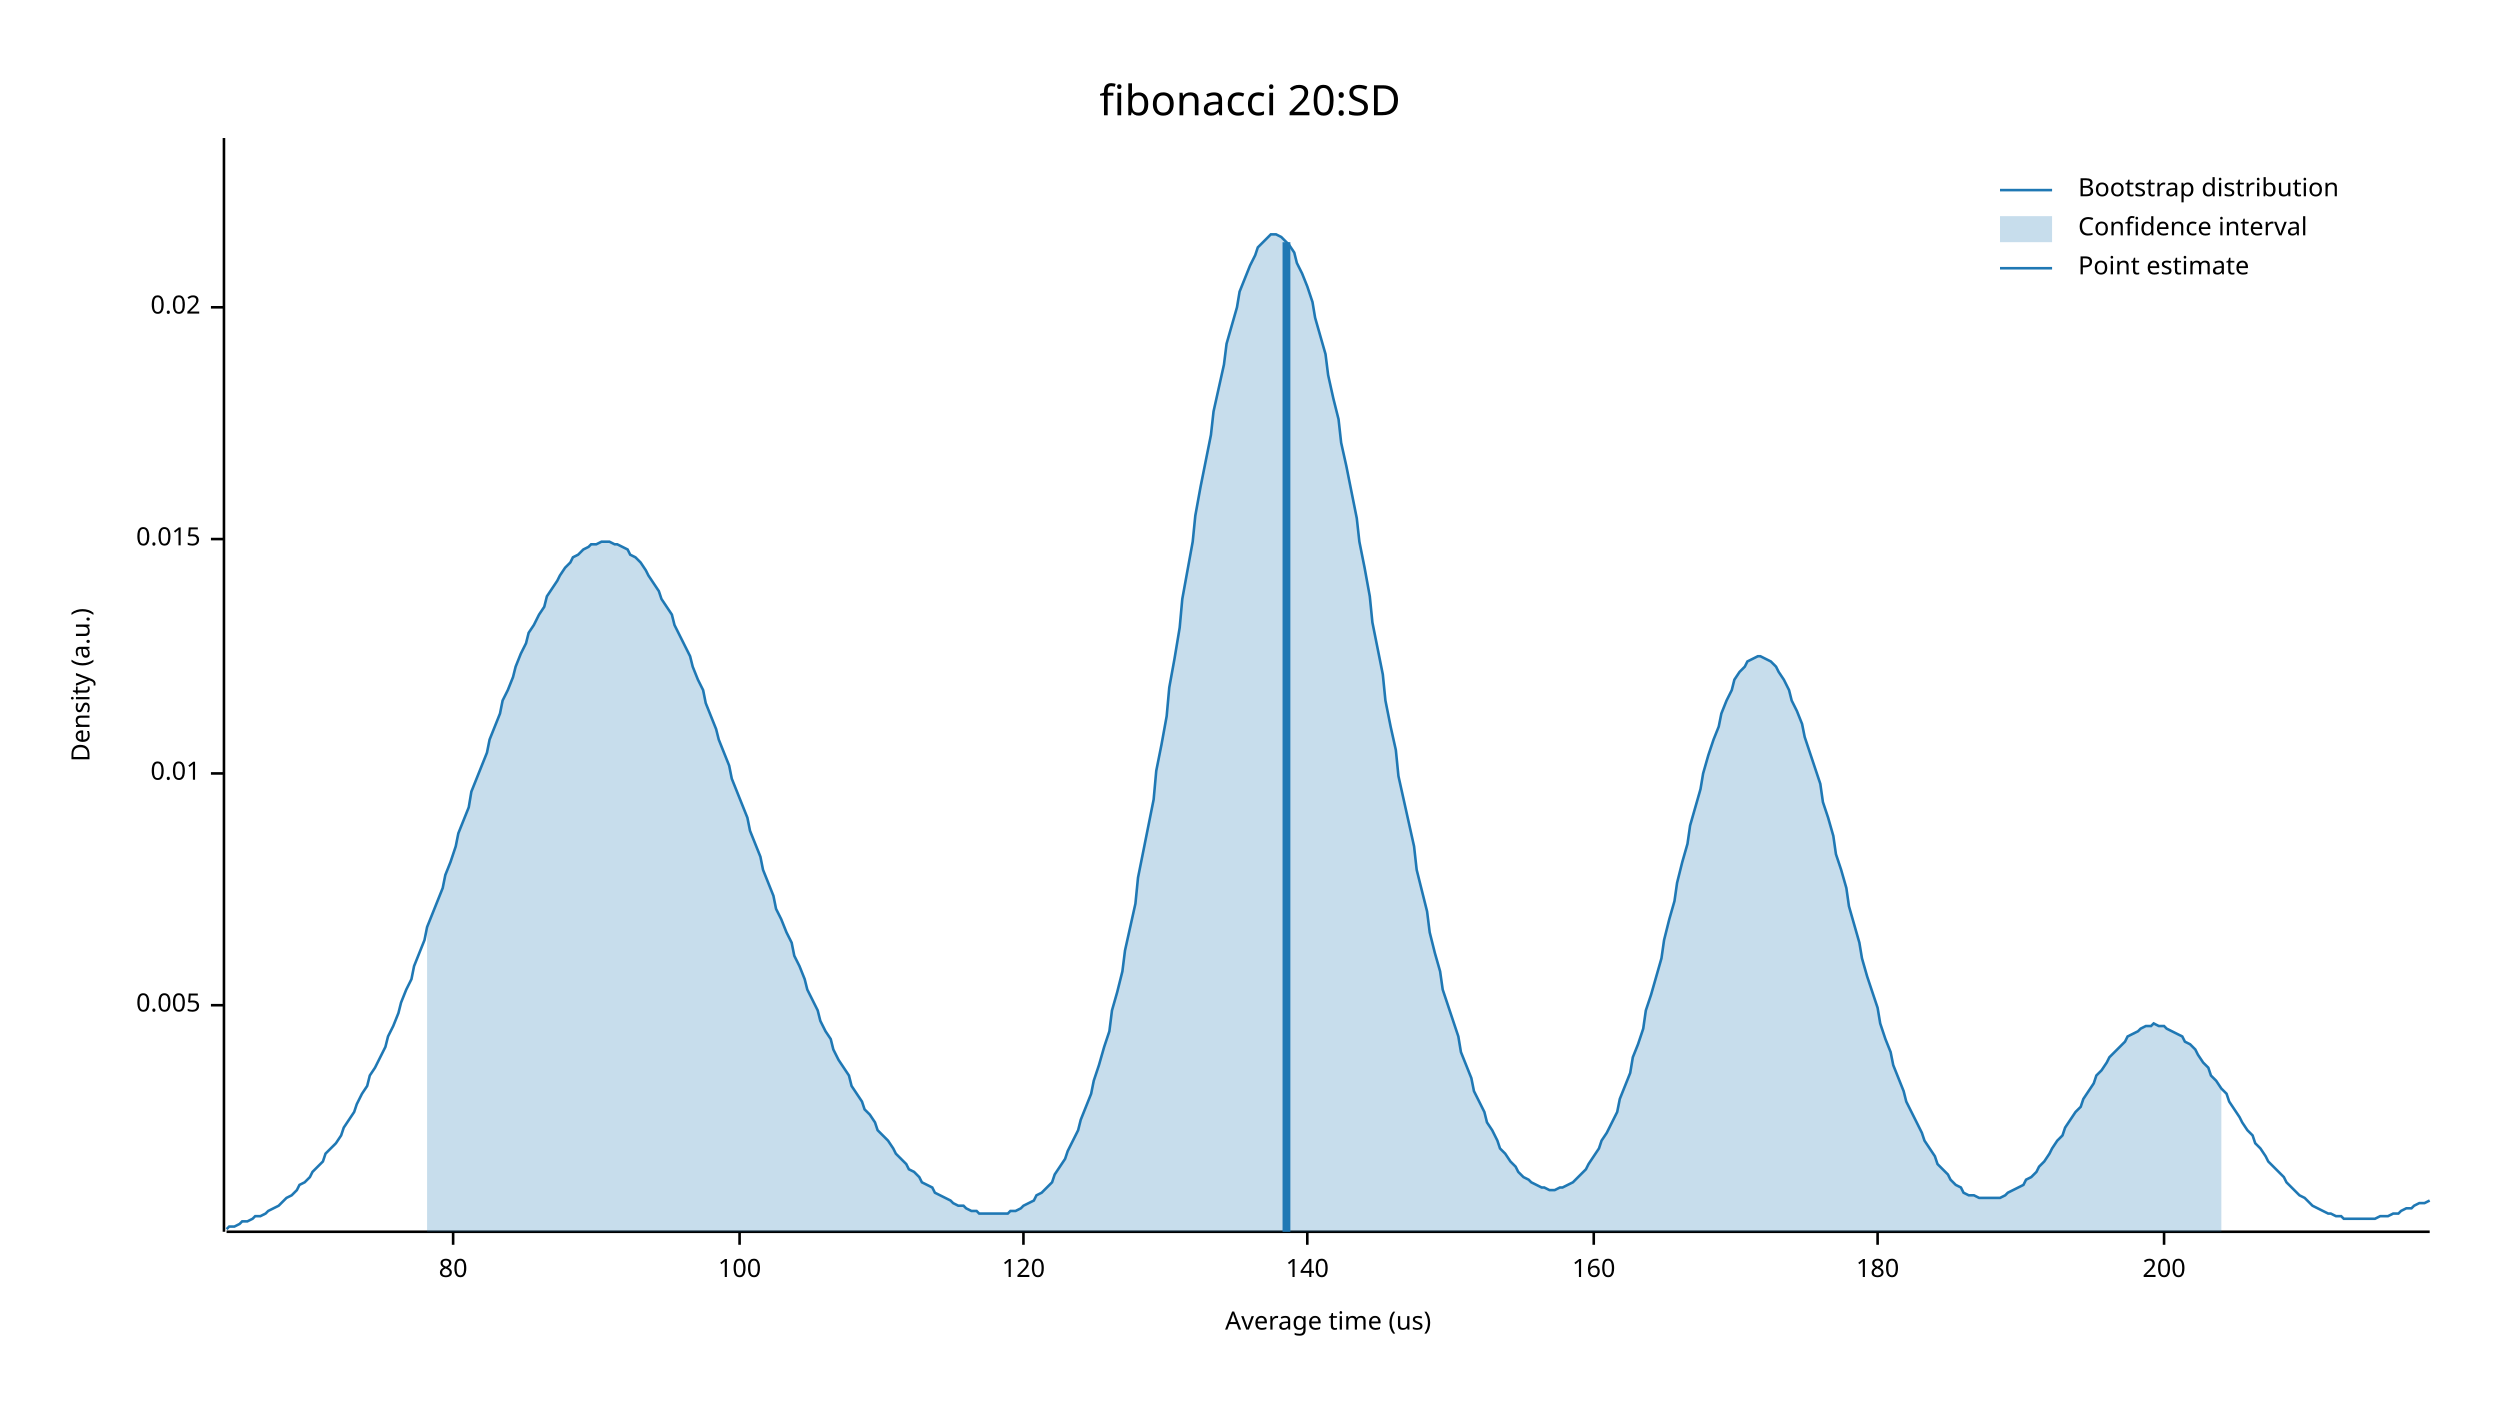
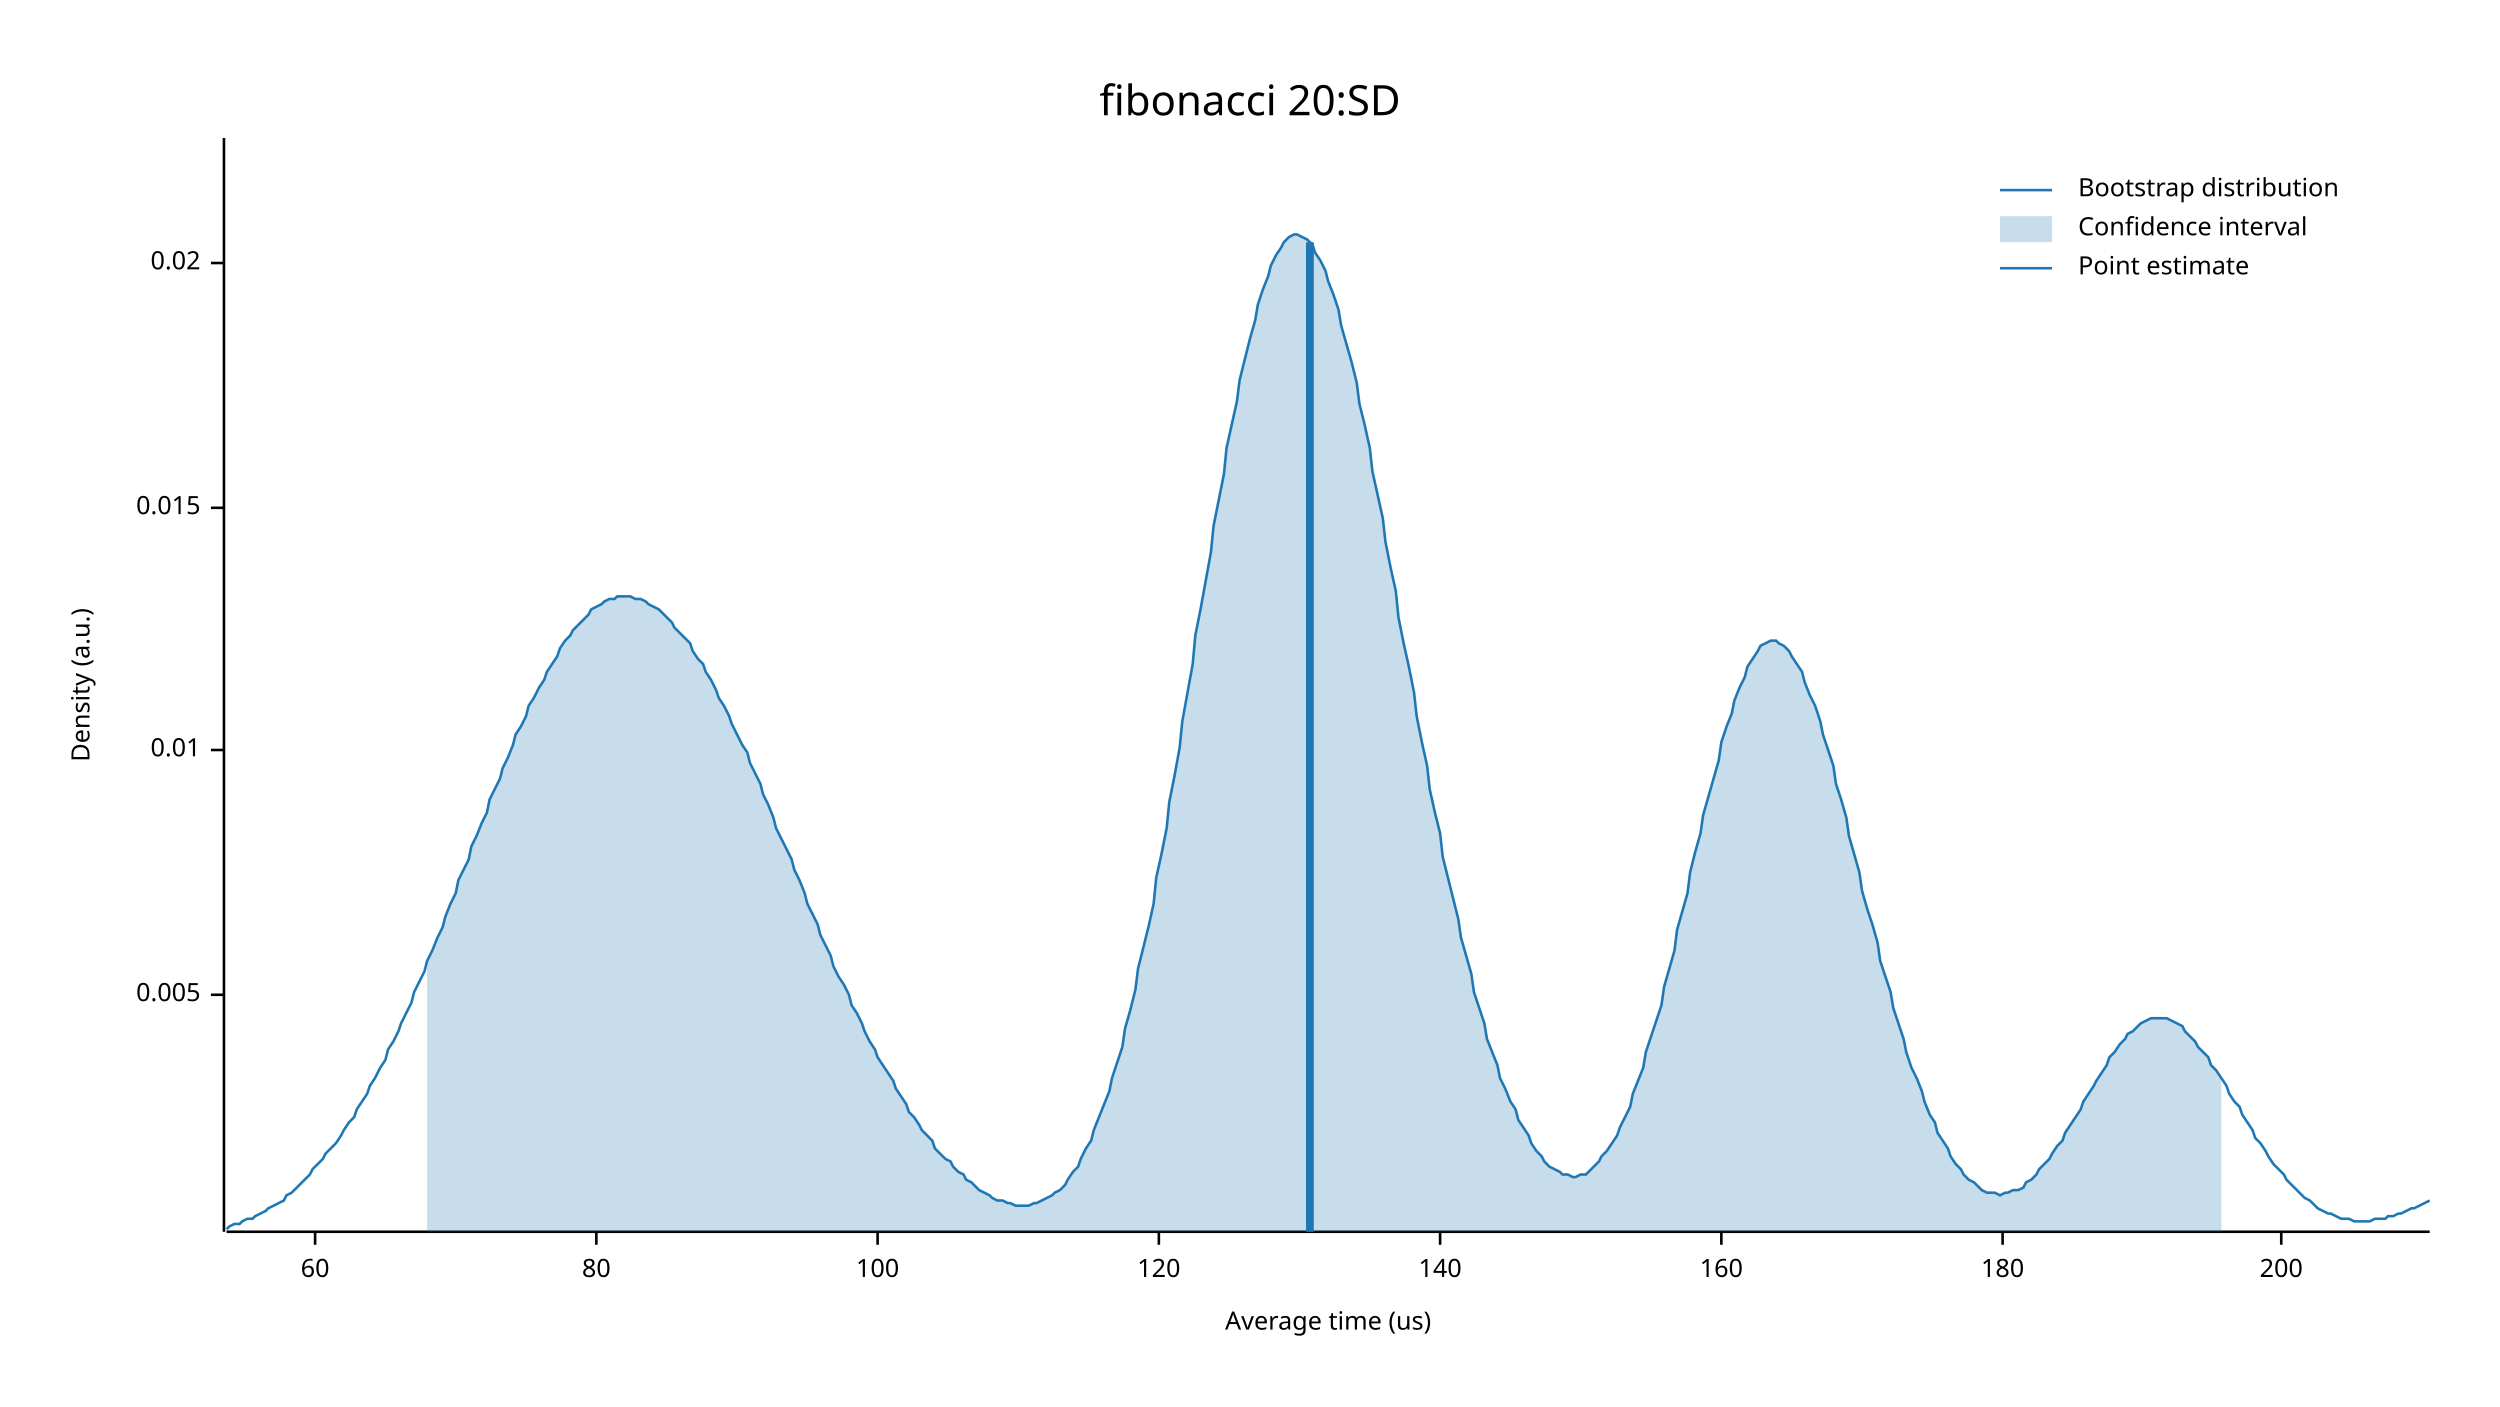
<svg xmlns="http://www.w3.org/2000/svg" width="960" height="540">
  <text x="480" y="32" dy="0.76em" text-anchor="middle" font-family="sans-serif" font-size="16.129" opacity="1" fill="#000000">
fibonacci 20:SD
</text>
  <text x="27" y="263" dy="0.76em" text-anchor="middle" font-family="sans-serif" font-size="9.677" opacity="1" fill="#000000" transform="rotate(270, 27, 263)">
Density (a.u.)
</text>
  <text x="510" y="513" dy="-0.5ex" text-anchor="middle" font-family="sans-serif" font-size="9.677" opacity="1" fill="#000000">
Average time (us)
</text>
  <polyline fill="none" opacity="1" stroke="#000000" stroke-width="1" points="86,53 86,473 " />
-   <text x="77" y="386" dy="0.5ex" text-anchor="end" font-family="sans-serif" font-size="9.677" opacity="1" fill="#000000">
+   <text x="77" y="382" dy="0.5ex" text-anchor="end" font-family="sans-serif" font-size="9.677" opacity="1" fill="#000000">
0.005
</text>
-   <polyline fill="none" opacity="1" stroke="#000000" stroke-width="1" points="81,386 86,386 " />
-   <text x="77" y="297" dy="0.5ex" text-anchor="end" font-family="sans-serif" font-size="9.677" opacity="1" fill="#000000">
+   <polyline fill="none" opacity="1" stroke="#000000" stroke-width="1" points="81,382 86,382 " />
+   <text x="77" y="288" dy="0.5ex" text-anchor="end" font-family="sans-serif" font-size="9.677" opacity="1" fill="#000000">
0.01
</text>
-   <polyline fill="none" opacity="1" stroke="#000000" stroke-width="1" points="81,297 86,297 " />
-   <text x="77" y="207" dy="0.5ex" text-anchor="end" font-family="sans-serif" font-size="9.677" opacity="1" fill="#000000">
+   <polyline fill="none" opacity="1" stroke="#000000" stroke-width="1" points="81,288 86,288 " />
+   <text x="77" y="195" dy="0.5ex" text-anchor="end" font-family="sans-serif" font-size="9.677" opacity="1" fill="#000000">
0.015
</text>
-   <polyline fill="none" opacity="1" stroke="#000000" stroke-width="1" points="81,207 86,207 " />
-   <text x="77" y="118" dy="0.5ex" text-anchor="end" font-family="sans-serif" font-size="9.677" opacity="1" fill="#000000">
+   <polyline fill="none" opacity="1" stroke="#000000" stroke-width="1" points="81,195 86,195 " />
+   <text x="77" y="101" dy="0.5ex" text-anchor="end" font-family="sans-serif" font-size="9.677" opacity="1" fill="#000000">
0.02
</text>
-   <polyline fill="none" opacity="1" stroke="#000000" stroke-width="1" points="81,118 86,118 " />
+   <polyline fill="none" opacity="1" stroke="#000000" stroke-width="1" points="81,101 86,101 " />
  <polyline fill="none" opacity="1" stroke="#000000" stroke-width="1" points="87,473 933,473 " />
-   <text x="174" y="483" dy="0.76em" text-anchor="middle" font-family="sans-serif" font-size="9.677" opacity="1" fill="#000000">
+   <text x="121" y="483" dy="0.76em" text-anchor="middle" font-family="sans-serif" font-size="9.677" opacity="1" fill="#000000">
+ 60
+ </text>
+   <polyline fill="none" opacity="1" stroke="#000000" stroke-width="1" points="121,473 121,478 " />
+   <text x="229" y="483" dy="0.76em" text-anchor="middle" font-family="sans-serif" font-size="9.677" opacity="1" fill="#000000">
80
</text>
-   <polyline fill="none" opacity="1" stroke="#000000" stroke-width="1" points="174,473 174,478 " />
-   <text x="284" y="483" dy="0.76em" text-anchor="middle" font-family="sans-serif" font-size="9.677" opacity="1" fill="#000000">
+   <polyline fill="none" opacity="1" stroke="#000000" stroke-width="1" points="229,473 229,478 " />
+   <text x="337" y="483" dy="0.76em" text-anchor="middle" font-family="sans-serif" font-size="9.677" opacity="1" fill="#000000">
100
</text>
-   <polyline fill="none" opacity="1" stroke="#000000" stroke-width="1" points="284,473 284,478 " />
-   <text x="393" y="483" dy="0.76em" text-anchor="middle" font-family="sans-serif" font-size="9.677" opacity="1" fill="#000000">
+   <polyline fill="none" opacity="1" stroke="#000000" stroke-width="1" points="337,473 337,478 " />
+   <text x="445" y="483" dy="0.76em" text-anchor="middle" font-family="sans-serif" font-size="9.677" opacity="1" fill="#000000">
120
</text>
-   <polyline fill="none" opacity="1" stroke="#000000" stroke-width="1" points="393,473 393,478 " />
-   <text x="502" y="483" dy="0.76em" text-anchor="middle" font-family="sans-serif" font-size="9.677" opacity="1" fill="#000000">
+   <polyline fill="none" opacity="1" stroke="#000000" stroke-width="1" points="445,473 445,478 " />
+   <text x="553" y="483" dy="0.76em" text-anchor="middle" font-family="sans-serif" font-size="9.677" opacity="1" fill="#000000">
140
</text>
-   <polyline fill="none" opacity="1" stroke="#000000" stroke-width="1" points="502,473 502,478 " />
-   <text x="612" y="483" dy="0.76em" text-anchor="middle" font-family="sans-serif" font-size="9.677" opacity="1" fill="#000000">
+   <polyline fill="none" opacity="1" stroke="#000000" stroke-width="1" points="553,473 553,478 " />
+   <text x="661" y="483" dy="0.76em" text-anchor="middle" font-family="sans-serif" font-size="9.677" opacity="1" fill="#000000">
160
</text>
-   <polyline fill="none" opacity="1" stroke="#000000" stroke-width="1" points="612,473 612,478 " />
-   <text x="721" y="483" dy="0.76em" text-anchor="middle" font-family="sans-serif" font-size="9.677" opacity="1" fill="#000000">
+   <polyline fill="none" opacity="1" stroke="#000000" stroke-width="1" points="661,473 661,478 " />
+   <text x="769" y="483" dy="0.76em" text-anchor="middle" font-family="sans-serif" font-size="9.677" opacity="1" fill="#000000">
180
</text>
-   <polyline fill="none" opacity="1" stroke="#000000" stroke-width="1" points="721,473 721,478 " />
-   <text x="831" y="483" dy="0.76em" text-anchor="middle" font-family="sans-serif" font-size="9.677" opacity="1" fill="#000000">
+   <polyline fill="none" opacity="1" stroke="#000000" stroke-width="1" points="769,473 769,478 " />
+   <text x="876" y="483" dy="0.76em" text-anchor="middle" font-family="sans-serif" font-size="9.677" opacity="1" fill="#000000">
200
</text>
-   <polyline fill="none" opacity="1" stroke="#000000" stroke-width="1" points="831,473 831,478 " />
-   <polyline fill="none" opacity="1" stroke="#1F78B4" stroke-width="1" points="87,472 88,471 90,471 92,470 93,469 95,469 97,468 98,467 100,467 102,466 103,465 105,464 107,463 109,461 110,460 112,459 114,457 115,455 117,454 119,452 120,450 122,448 124,446 125,443 127,441 129,439 131,436 132,433 134,430 136,427 137,424 139,420 141,417 142,413 144,410 146,406 148,402 149,398 151,394 153,389 154,385 156,380 158,376 159,371 161,366 163,361 164,356 166,351 168,346 170,341 171,336 173,331 175,325 176,320 178,315 180,310 181,304 183,299 185,294 187,289 188,284 190,279 192,274 193,269 195,265 197,260 198,256 200,251 202,247 203,243 205,240 207,236 209,233 210,229 212,226 214,223 215,221 217,218 219,216 220,214 222,213 224,211 226,210 227,209 229,209 231,208 232,208 234,208 236,209 237,209 239,210 241,211 242,213 244,214 246,216 248,219 249,221 251,224 253,227 254,230 256,233 258,236 259,240 261,244 263,248 265,252 266,256 268,261 270,265 271,270 273,275 275,280 276,284 278,289 280,294 281,299 283,304 285,309 287,314 288,319 290,324 292,329 293,334 295,339 297,344 298,349 300,353 302,358 304,362 305,367 307,371 309,376 310,380 312,384 314,388 315,392 317,396 319,399 320,403 322,407 324,410 326,413 327,417 329,420 331,423 332,426 334,428 336,431 337,434 339,436 341,438 343,441 344,443 346,445 348,447 349,449 351,450 353,452 354,454 356,455 358,456 359,458 361,459 363,460 365,461 366,462 368,463 370,463 371,464 373,465 375,465 376,466 378,466 380,466 381,466 383,466 385,466 387,466 388,465 390,465 392,464 393,463 395,462 397,461 398,459 400,458 402,456 404,454 405,451 407,448 409,445 410,442 412,438 414,434 415,430 417,425 419,420 420,415 422,409 424,402 426,396 427,388 429,381 431,373 432,365 434,356 436,347 437,337 439,327 441,317 443,307 444,296 446,286 448,275 449,264 451,253 453,241 454,230 456,219 458,208 459,198 461,187 463,177 465,167 466,158 468,149 470,140 471,132 473,125 475,118 476,112 478,107 480,102 482,98 483,95 485,93 487,91 488,90 490,90 492,91 493,92 495,94 497,97 498,101 500,105 502,110 504,116 505,122 507,129 509,136 510,144 512,153 514,161 515,170 517,179 519,189 521,199 522,208 524,218 526,229 527,239 529,249 531,259 532,269 534,279 536,288 537,298 539,307 541,316 543,325 544,334 546,342 548,350 549,358 551,366 553,373 554,380 556,386 558,392 560,398 561,404 563,409 565,414 566,419 568,423 570,427 571,431 573,434 575,438 576,441 578,443 580,446 582,448 583,450 585,452 587,453 588,454 590,455 592,456 593,456 595,457 597,457 599,456 600,456 602,455 604,454 605,453 607,451 609,449 610,447 612,444 614,441 615,438 617,435 619,431 621,427 622,422 624,417 626,412 627,406 629,401 631,395 632,388 634,382 636,375 638,368 639,361 641,353 643,346 644,339 646,331 648,324 649,317 651,310 653,303 654,297 656,290 658,284 660,279 661,274 663,269 665,265 666,261 668,258 670,256 671,254 673,253 675,252 676,252 678,253 680,254 682,256 683,258 685,261 687,265 688,269 690,273 692,278 693,283 695,289 697,295 699,301 700,308 702,314 704,321 705,328 707,334 709,341 710,348 712,355 714,362 715,368 717,375 719,381 721,387 722,393 724,399 726,404 727,409 729,414 731,419 732,423 734,427 736,431 738,435 739,438 741,441 743,444 744,447 746,449 748,451 749,453 751,455 753,456 754,458 756,459 758,459 760,460 761,460 763,460 765,460 766,460 768,460 770,459 771,458 773,457 775,456 777,455 778,453 780,452 782,450 783,448 785,446 787,443 788,441 790,438 792,436 793,433 795,430 797,427 799,425 800,422 802,419 804,416 805,413 807,411 809,408 810,406 812,404 814,402 816,400 817,398 819,397 821,396 822,395 824,394 826,394 827,393 829,394 831,394 832,395 834,396 836,397 838,398 839,400 841,401 843,403 844,405 846,408 848,410 849,413 851,415 853,418 855,420 856,423 858,426 860,429 861,431 863,434 865,436 866,439 868,441 870,444 871,446 873,448 875,450 877,452 878,454 880,456 882,458 883,459 885,460 887,462 888,463 890,464 892,465 894,466 895,466 897,467 899,467 900,468 902,468 904,468 905,468 907,468 909,468 910,468 912,468 914,467 916,467 917,467 919,466 921,466 922,465 924,464 926,464 927,463 929,462 931,462 933,461 " />
-   <polygon opacity="0.25" fill="#1F78B4" points="164,356 166,351 168,346 170,341 171,336 173,331 175,325 176,320 178,315 180,310 181,304 183,299 185,294 187,289 188,284 190,279 192,274 193,269 195,265 197,260 198,256 200,251 202,247 203,243 205,240 207,236 209,233 210,229 212,226 214,223 215,221 217,218 219,216 220,214 222,213 224,211 226,210 227,209 229,209 231,208 232,208 234,208 236,209 237,209 239,210 241,211 242,213 244,214 246,216 248,219 249,221 251,224 253,227 254,230 256,233 258,236 259,240 261,244 263,248 265,252 266,256 268,261 270,265 271,270 273,275 275,280 276,284 278,289 280,294 281,299 283,304 285,309 287,314 288,319 290,324 292,329 293,334 295,339 297,344 298,349 300,353 302,358 304,362 305,367 307,371 309,376 310,380 312,384 314,388 315,392 317,396 319,399 320,403 322,407 324,410 326,413 327,417 329,420 331,423 332,426 334,428 336,431 337,434 339,436 341,438 343,441 344,443 346,445 348,447 349,449 351,450 353,452 354,454 356,455 358,456 359,458 361,459 363,460 365,461 366,462 368,463 370,463 371,464 373,465 375,465 376,466 378,466 380,466 381,466 383,466 385,466 387,466 388,465 390,465 392,464 393,463 395,462 397,461 398,459 400,458 402,456 404,454 405,451 407,448 409,445 410,442 412,438 414,434 415,430 417,425 419,420 420,415 422,409 424,402 426,396 427,388 429,381 431,373 432,365 434,356 436,347 437,337 439,327 441,317 443,307 444,296 446,286 448,275 449,264 451,253 453,241 454,230 456,219 458,208 459,198 461,187 463,177 465,167 466,158 468,149 470,140 471,132 473,125 475,118 476,112 478,107 480,102 482,98 483,95 485,93 487,91 488,90 490,90 492,91 493,92 495,94 497,97 498,101 500,105 502,110 504,116 505,122 507,129 509,136 510,144 512,153 514,161 515,170 517,179 519,189 521,199 522,208 524,218 526,229 527,239 529,249 531,259 532,269 534,279 536,288 537,298 539,307 541,316 543,325 544,334 546,342 548,350 549,358 551,366 553,373 554,380 556,386 558,392 560,398 561,404 563,409 565,414 566,419 568,423 570,427 571,431 573,434 575,438 576,441 578,443 580,446 582,448 583,450 585,452 587,453 588,454 590,455 592,456 593,456 595,457 597,457 599,456 600,456 602,455 604,454 605,453 607,451 609,449 610,447 612,444 614,441 615,438 617,435 619,431 621,427 622,422 624,417 626,412 627,406 629,401 631,395 632,388 634,382 636,375 638,368 639,361 641,353 643,346 644,339 646,331 648,324 649,317 651,310 653,303 654,297 656,290 658,284 660,279 661,274 663,269 665,265 666,261 668,258 670,256 671,254 673,253 675,252 676,252 678,253 680,254 682,256 683,258 685,261 687,265 688,269 690,273 692,278 693,283 695,289 697,295 699,301 700,308 702,314 704,321 705,328 707,334 709,341 710,348 712,355 714,362 715,368 717,375 719,381 721,387 722,393 724,399 726,404 727,409 729,414 731,419 732,423 734,427 736,431 738,435 739,438 741,441 743,444 744,447 746,449 748,451 749,453 751,455 753,456 754,458 756,459 758,459 760,460 761,460 763,460 765,460 766,460 768,460 770,459 771,458 773,457 775,456 777,455 778,453 780,452 782,450 783,448 785,446 787,443 788,441 790,438 792,436 793,433 795,430 797,427 799,425 800,422 802,419 804,416 805,413 807,411 809,408 810,406 812,404 814,402 816,400 817,398 819,397 821,396 822,395 824,394 826,394 827,393 829,394 831,394 832,395 834,396 836,397 838,398 839,400 841,401 843,403 844,405 846,408 848,410 849,413 851,415 853,418 853,473 164,473 " />
-   <polyline fill="none" opacity="1" stroke="#1F78B4" stroke-width="3" points="494,473 494,93 " />
+   <polyline fill="none" opacity="1" stroke="#000000" stroke-width="1" points="876,473 876,478 " />
+   <polyline fill="none" opacity="1" stroke="#1F78B4" stroke-width="1" points="87,472 88,471 90,470 92,470 93,469 95,468 97,468 98,467 100,466 102,465 103,464 105,463 107,462 109,461 110,459 112,458 114,456 115,455 117,453 119,451 120,449 122,447 124,445 125,443 127,441 129,439 131,436 132,434 134,431 136,429 137,426 139,423 141,420 142,417 144,414 146,410 148,407 149,403 151,400 153,396 154,393 156,389 158,385 159,381 161,377 163,373 164,369 166,365 168,360 170,356 171,352 173,347 175,343 176,338 178,334 180,330 181,325 183,321 185,316 187,312 188,307 190,303 192,299 193,295 195,291 197,286 198,282 200,279 202,275 203,271 205,268 207,264 209,261 210,258 212,255 214,252 215,249 217,246 219,244 220,242 222,240 224,238 226,236 227,234 229,233 231,232 232,231 234,230 236,230 237,229 239,229 241,229 242,229 244,230 246,230 248,231 249,232 251,233 253,234 254,235 256,237 258,239 259,241 261,243 263,245 265,247 266,250 268,253 270,255 271,258 273,261 275,265 276,268 278,271 280,275 281,278 283,282 285,286 287,289 288,293 290,297 292,301 293,305 295,309 297,314 298,318 300,322 302,326 304,330 305,334 307,338 309,343 310,347 312,351 314,355 315,359 317,363 319,367 320,371 322,375 324,378 326,382 327,386 329,389 331,393 332,396 334,400 336,403 337,406 339,409 341,412 343,415 344,418 346,421 348,424 349,427 351,429 353,432 354,434 356,436 358,438 359,441 361,443 363,445 365,446 366,448 368,450 370,451 371,453 373,454 375,456 376,457 378,458 380,459 381,460 383,461 385,461 387,462 388,462 390,463 392,463 393,463 395,463 397,462 398,462 400,461 402,460 404,459 405,458 407,457 409,455 410,453 412,450 414,448 415,445 417,441 419,438 420,434 422,429 424,424 426,419 427,414 429,408 431,402 432,395 434,388 436,380 437,372 439,364 441,356 443,347 444,337 446,328 448,318 449,308 451,298 453,287 454,277 456,266 458,255 459,244 461,234 463,223 465,212 466,202 468,192 470,182 471,172 473,163 475,154 476,146 478,138 480,130 482,123 483,117 485,111 487,106 488,102 490,98 492,95 493,93 495,91 497,90 498,90 500,91 502,92 504,94 505,97 507,100 509,104 510,108 512,113 514,119 515,125 517,132 519,139 521,147 522,155 524,163 526,172 527,181 529,190 531,199 532,208 534,218 536,227 537,237 539,247 541,256 543,266 544,275 546,285 548,294 549,303 551,312 553,320 554,329 556,337 558,345 560,353 561,360 563,367 565,374 566,381 568,387 570,393 571,399 573,404 575,409 576,414 578,418 580,423 582,426 583,430 585,433 587,436 588,439 590,442 592,444 593,446 595,448 597,449 599,450 600,451 602,451 604,452 605,452 607,451 609,451 610,450 612,448 614,446 615,444 617,442 619,439 621,436 622,433 624,429 626,425 627,420 629,415 631,410 632,404 634,398 636,392 638,386 639,379 641,372 643,365 644,357 646,350 648,343 649,335 651,327 653,320 654,313 656,306 658,299 660,292 661,285 663,279 665,274 666,269 668,264 670,260 671,256 673,253 675,250 676,248 678,247 680,246 682,246 683,247 685,248 687,250 688,252 690,255 692,258 693,262 695,267 697,271 699,277 700,282 702,288 704,294 705,301 707,307 709,314 710,321 712,328 714,335 715,342 717,349 719,355 721,362 722,369 724,375 726,381 727,387 729,393 731,399 732,404 734,410 736,414 738,419 739,423 741,428 743,431 744,435 746,438 748,441 749,444 751,447 753,449 754,451 756,453 758,454 760,456 761,457 763,458 765,458 766,458 768,459 770,458 771,458 773,457 775,457 777,456 778,454 780,453 782,451 783,449 785,447 787,445 788,443 790,440 792,438 793,435 795,432 797,429 799,426 800,423 802,420 804,417 805,415 807,412 809,409 810,406 812,404 814,401 816,399 817,397 819,396 821,394 822,393 824,392 826,391 827,391 829,391 831,391 832,391 834,392 836,393 838,394 839,396 841,398 843,400 844,402 846,404 848,406 849,409 851,411 853,414 855,417 856,420 858,423 860,425 861,428 863,431 865,434 866,437 868,439 870,442 871,444 873,447 875,449 877,451 878,453 880,455 882,457 883,458 885,460 887,461 888,462 890,464 892,465 894,466 895,466 897,467 899,468 900,468 902,468 904,469 905,469 907,469 909,469 910,469 912,468 914,468 916,468 917,467 919,467 921,466 922,466 924,465 926,464 927,464 929,463 931,462 933,461 " />
+   <polygon opacity="0.25" fill="#1F78B4" points="164,369 166,365 168,360 170,356 171,352 173,347 175,343 176,338 178,334 180,330 181,325 183,321 185,316 187,312 188,307 190,303 192,299 193,295 195,291 197,286 198,282 200,279 202,275 203,271 205,268 207,264 209,261 210,258 212,255 214,252 215,249 217,246 219,244 220,242 222,240 224,238 226,236 227,234 229,233 231,232 232,231 234,230 236,230 237,229 239,229 241,229 242,229 244,230 246,230 248,231 249,232 251,233 253,234 254,235 256,237 258,239 259,241 261,243 263,245 265,247 266,250 268,253 270,255 271,258 273,261 275,265 276,268 278,271 280,275 281,278 283,282 285,286 287,289 288,293 290,297 292,301 293,305 295,309 297,314 298,318 300,322 302,326 304,330 305,334 307,338 309,343 310,347 312,351 314,355 315,359 317,363 319,367 320,371 322,375 324,378 326,382 327,386 329,389 331,393 332,396 334,400 336,403 337,406 339,409 341,412 343,415 344,418 346,421 348,424 349,427 351,429 353,432 354,434 356,436 358,438 359,441 361,443 363,445 365,446 366,448 368,450 370,451 371,453 373,454 375,456 376,457 378,458 380,459 381,460 383,461 385,461 387,462 388,462 390,463 392,463 393,463 395,463 397,462 398,462 400,461 402,460 404,459 405,458 407,457 409,455 410,453 412,450 414,448 415,445 417,441 419,438 420,434 422,429 424,424 426,419 427,414 429,408 431,402 432,395 434,388 436,380 437,372 439,364 441,356 443,347 444,337 446,328 448,318 449,308 451,298 453,287 454,277 456,266 458,255 459,244 461,234 463,223 465,212 466,202 468,192 470,182 471,172 473,163 475,154 476,146 478,138 480,130 482,123 483,117 485,111 487,106 488,102 490,98 492,95 493,93 495,91 497,90 498,90 500,91 502,92 504,94 505,97 507,100 509,104 510,108 512,113 514,119 515,125 517,132 519,139 521,147 522,155 524,163 526,172 527,181 529,190 531,199 532,208 534,218 536,227 537,237 539,247 541,256 543,266 544,275 546,285 548,294 549,303 551,312 553,320 554,329 556,337 558,345 560,353 561,360 563,367 565,374 566,381 568,387 570,393 571,399 573,404 575,409 576,414 578,418 580,423 582,426 583,430 585,433 587,436 588,439 590,442 592,444 593,446 595,448 597,449 599,450 600,451 602,451 604,452 605,452 607,451 609,451 610,450 612,448 614,446 615,444 617,442 619,439 621,436 622,433 624,429 626,425 627,420 629,415 631,410 632,404 634,398 636,392 638,386 639,379 641,372 643,365 644,357 646,350 648,343 649,335 651,327 653,320 654,313 656,306 658,299 660,292 661,285 663,279 665,274 666,269 668,264 670,260 671,256 673,253 675,250 676,248 678,247 680,246 682,246 683,247 685,248 687,250 688,252 690,255 692,258 693,262 695,267 697,271 699,277 700,282 702,288 704,294 705,301 707,307 709,314 710,321 712,328 714,335 715,342 717,349 719,355 721,362 722,369 724,375 726,381 727,387 729,393 731,399 732,404 734,410 736,414 738,419 739,423 741,428 743,431 744,435 746,438 748,441 749,444 751,447 753,449 754,451 756,453 758,454 760,456 761,457 763,458 765,458 766,458 768,459 770,458 771,458 773,457 775,457 777,456 778,454 780,453 782,451 783,449 785,447 787,445 788,443 790,440 792,438 793,435 795,432 797,429 799,426 800,423 802,420 804,417 805,415 807,412 809,409 810,406 812,404 814,401 816,399 817,397 819,396 821,394 822,393 824,392 826,391 827,391 829,391 831,391 832,391 834,392 836,393 838,394 839,396 841,398 843,400 844,402 846,404 848,406 849,409 851,411 853,414 853,473 164,473 " />
+   <polyline fill="none" opacity="1" stroke="#1F78B4" stroke-width="3" points="503,473 503,93 " />
  <text x="798" y="68" dy="0.76em" text-anchor="start" font-family="sans-serif" font-size="9.677" opacity="1" fill="#000000">
Bootstrap distribution
</text>
  <text x="798" y="83" dy="0.76em" text-anchor="start" font-family="sans-serif" font-size="9.677" opacity="1" fill="#000000">
Confidence interval
</text>
  <text x="798" y="98" dy="0.76em" text-anchor="start" font-family="sans-serif" font-size="9.677" opacity="1" fill="#000000">
Point estimate
</text>
  <polyline fill="none" opacity="1" stroke="#1F78B4" stroke-width="1" points="768,73 788,73 " />
  <rect x="768" y="83" width="20" height="10" opacity="0.25" fill="#1F78B4" stroke="none" />
  <polyline fill="none" opacity="1" stroke="#1F78B4" stroke-width="1" points="768,103 788,103 " />
</svg>
